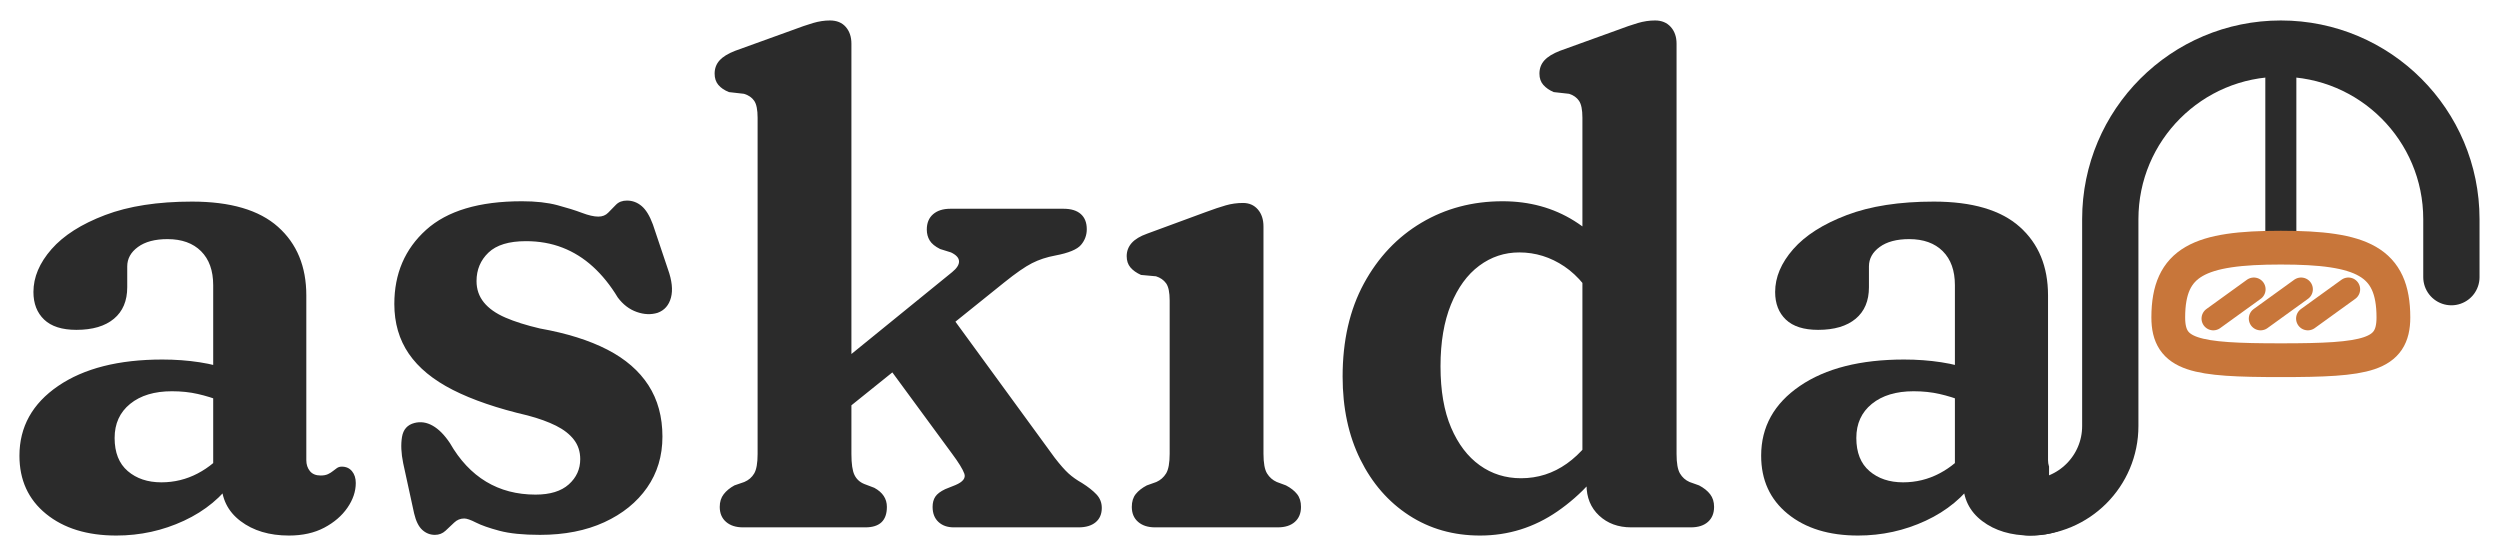
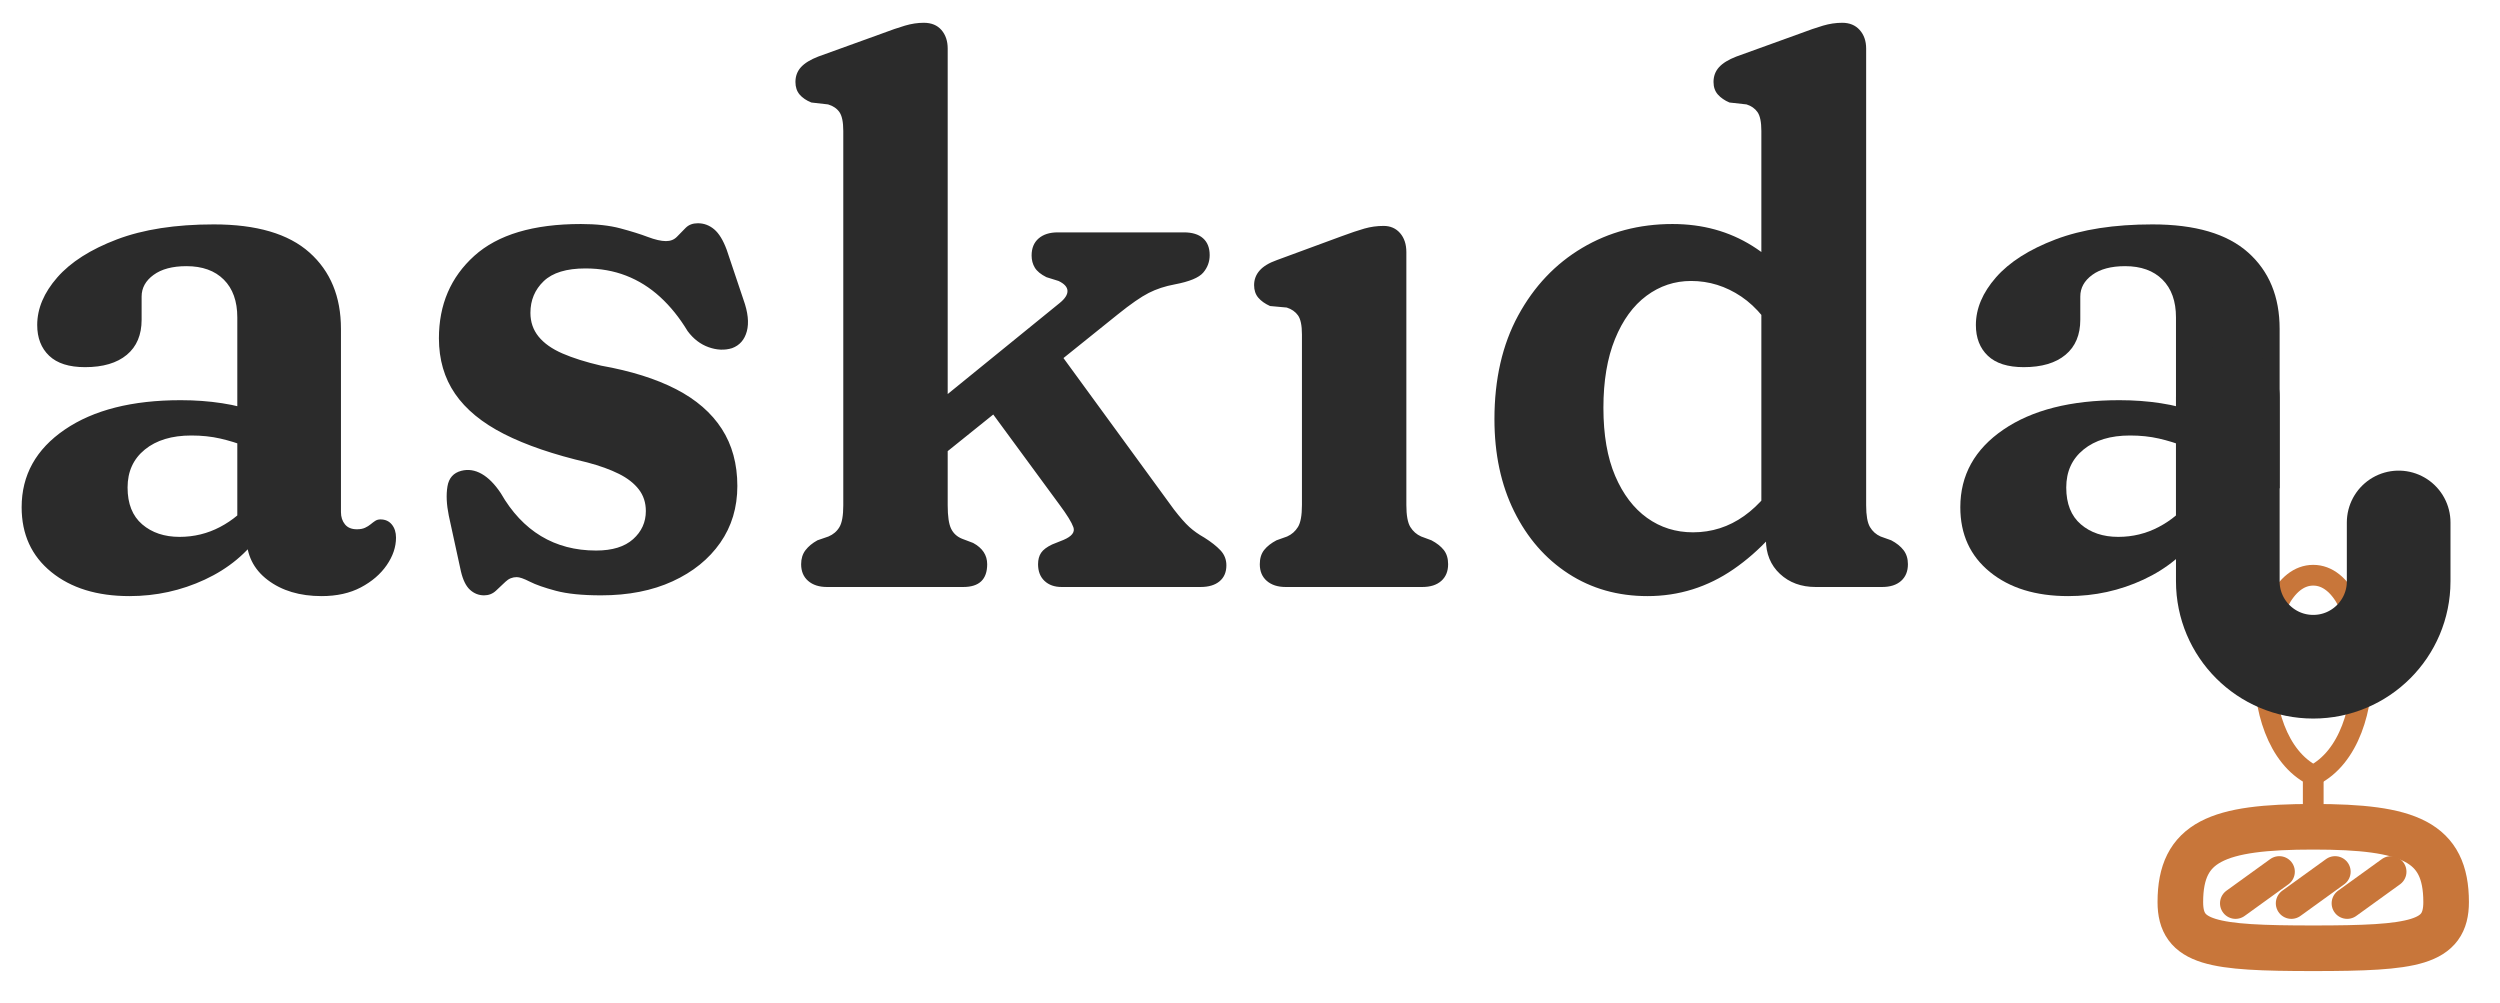
- <svg xmlns="http://www.w3.org/2000/svg" viewBox="20 -1546 7329 1606" role="img" aria-label="Askıda">
+ <svg xmlns="http://www.w3.org/2000/svg" viewBox="20 -1546 6584.4 2639.4" role="img" aria-label="Askıda">
  <defs>
-     <clipPath id="tail">
-       <path clip-rule="evenodd" d="M5046 -1600H7506V200H5046ZM6027 -1200H6406V-95H6027Z" />
+     <clipPath id="askida-wm-light">
+       <path d="M5046 -1600H7506V-260H5759V400H5046Z" />
    </clipPath>
  </defs>
+   <g fill="none" stroke-linecap="round" stroke-linejoin="round">
+     <path stroke="#C8763A" stroke-width="54.6" d="M6112.5 496.5C5922.5 401.5 5960.5 -31 6112.5 -31C6264.5 -31 6302.5 401.5 6112.5 496.5" />
+   </g>
  <path fill="#2B2B2B" d="M669 -133V-165L645 -180V-710Q645 -774 609.5 -809.5Q574 -845 511 -845Q456 -845 424.5 -822Q393 -799 393 -765V-704Q393 -644 354 -611.5Q315 -579 244 -579Q181 -579 149.5 -609Q118 -639 118 -690Q118 -755 171 -815.5Q224 -876 328 -915.5Q432 -955 583 -955Q752 -955 835 -881Q918 -807 918 -680V-197Q918 -178 928.5 -165Q939 -152 960 -152Q973 -152 981.5 -156Q990 -160 996 -165Q1002 -170 1008 -174Q1014 -178 1022 -178Q1041 -178 1052 -164.5Q1063 -151 1063 -130Q1063 -93 1038.5 -57.5Q1014 -22 970.5 1Q927 24 867 24Q781 24 725 -18.5Q669 -61 669 -133ZM77 -210Q77 -337 190.5 -414.5Q304 -492 496 -492Q553 -492 605 -484Q657 -476 694 -461L668 -370Q635 -383 600 -391Q565 -399 524 -399Q447 -399 401.5 -362Q356 -325 356 -262Q356 -198 394.5 -165Q433 -132 493 -132Q550 -132 599.5 -158Q649 -184 683 -228L707 -142Q653 -63 559.5 -19.5Q466 24 361 24Q233 24 155 -39.5Q77 -103 77 -210ZM1590 -96Q1654 -96 1687.5 -126Q1721 -156 1721 -200Q1721 -233 1702.5 -257Q1684 -281 1650 -298Q1616 -315 1567 -328Q1434 -359 1347.5 -403Q1261 -447 1218.5 -509Q1176 -571 1176 -655Q1176 -788 1269 -872Q1362 -956 1550 -956Q1611 -956 1654 -944.5Q1697 -933 1726 -922Q1755 -911 1774 -911Q1792 -911 1803 -922.5Q1814 -934 1826 -946Q1838 -958 1858 -958Q1882 -958 1901 -942Q1920 -926 1934 -888L1978 -757Q1996 -707 1987 -673.5Q1978 -640 1948 -629Q1919 -620 1886.5 -631.5Q1854 -643 1831 -674Q1799 -727 1758.5 -764Q1718 -801 1669 -820Q1620 -839 1562 -839Q1487 -839 1452 -805.5Q1417 -772 1417 -722Q1417 -686 1438.5 -659.5Q1460 -633 1501.5 -615Q1543 -597 1603 -583Q1721 -562 1800.5 -521Q1880 -480 1921 -416.5Q1962 -353 1962 -266Q1962 -181 1917 -116.5Q1872 -52 1791.5 -15Q1711 22 1603 22Q1529 22 1484 10Q1439 -2 1415.5 -14Q1392 -26 1381 -26Q1364 -26 1351.5 -14Q1339 -2 1326 10Q1313 22 1295 22Q1274 22 1258 7.5Q1242 -7 1234 -41L1202 -188Q1193 -232 1198.5 -265Q1204 -298 1235 -306Q1262 -313 1288.5 -298Q1315 -283 1339 -247Q1382 -172 1445 -134Q1508 -96 1590 -96ZM2198 0Q2167 0 2148.5 -16Q2130 -32 2130 -60Q2130 -82 2141.5 -97Q2153 -112 2173 -123L2202 -133Q2221 -141 2231 -158Q2241 -175 2241 -215V-1201Q2241 -1236 2231 -1250.5Q2221 -1265 2201 -1271L2157 -1276Q2137 -1284 2126 -1297Q2115 -1310 2115 -1330Q2115 -1353 2129.5 -1369Q2144 -1385 2175 -1397L2341 -1457Q2378 -1471 2403.5 -1478.5Q2429 -1486 2453 -1486Q2483 -1486 2499.5 -1467Q2516 -1448 2516 -1418V-215Q2516 -172 2525 -153.5Q2534 -135 2554 -127L2583 -116Q2620 -96 2620 -60Q2620 0 2557 0ZM2426 -435 2811 -748Q2832 -765 2831.5 -780Q2831 -795 2808 -806L2776 -816Q2754 -827 2745.5 -841Q2737 -855 2737 -873Q2737 -902 2755.5 -918Q2774 -934 2806 -934H3138Q3171 -934 3188.5 -918.5Q3206 -903 3206 -874Q3206 -848 3189 -828Q3172 -808 3114 -797Q3076 -790 3045.5 -774.5Q3015 -759 2964 -718L2464 -316ZM2772 -670 3112 -204Q3136 -173 3152.5 -158Q3169 -143 3192 -130Q3219 -113 3234.5 -96.5Q3250 -80 3250 -57Q3250 -30 3232 -15Q3214 0 3182 0H2816Q2788 0 2771 -16Q2754 -32 2754 -60Q2754 -78 2762 -90Q2770 -102 2791 -112L2821 -124Q2854 -138 2847 -157.5Q2840 -177 2811 -216L2587 -521ZM3724 -882V-216Q3724 -175 3734.5 -158Q3745 -141 3763 -133L3790 -123Q3811 -112 3822.5 -97.5Q3834 -83 3834 -60Q3834 -32 3816 -16Q3798 0 3766 0H3406Q3375 0 3356.5 -16Q3338 -32 3338 -60Q3338 -83 3349.5 -97.5Q3361 -112 3382 -123L3410 -133Q3428 -141 3438.5 -158Q3449 -175 3449 -216V-665Q3449 -701 3438.5 -715.5Q3428 -730 3409 -736L3365 -740Q3345 -749 3334 -762Q3323 -775 3323 -795Q3323 -817 3337.5 -833.5Q3352 -850 3383 -861L3554 -924Q3589 -937 3613.5 -944Q3638 -951 3664 -951Q3691 -951 3707.5 -932Q3724 -913 3724 -882ZM4671 -188 4659 -197V-1201Q4659 -1236 4649 -1250.5Q4639 -1265 4620 -1271L4575 -1276Q4556 -1284 4544.5 -1297Q4533 -1310 4533 -1330Q4533 -1353 4547.5 -1369Q4562 -1385 4593 -1397L4759 -1457Q4796 -1471 4821.5 -1478.5Q4847 -1486 4872 -1486Q4901 -1486 4918 -1467Q4935 -1448 4935 -1418V-215Q4935 -175 4945 -158Q4955 -141 4973 -133L5001 -123Q5022 -112 5033.5 -97Q5045 -82 5045 -60Q5045 -32 5027 -16Q5009 0 4977 0H4802Q4745 0 4708 -34.5Q4671 -69 4671 -125ZM3956 -442Q3956 -600 4018.5 -715Q4081 -830 4187 -893Q4293 -956 4425 -956Q4543 -956 4635 -898.5Q4727 -841 4784 -736L4712 -635Q4667 -724 4606 -765Q4545 -806 4474 -806Q4409 -806 4356.5 -767Q4304 -728 4273.5 -653Q4243 -578 4243 -472Q4243 -365 4274 -292.5Q4305 -220 4358 -182Q4411 -144 4479 -144Q4553 -144 4613.5 -187Q4674 -230 4718 -312L4765 -242Q4689 -118 4586 -47Q4483 24 4359 24Q4242 24 4151 -35Q4060 -94 4008 -199Q3956 -304 3956 -442Z" />
-   <path fill="#2B2B2B" clip-path="url(#tail)" d="M5775 -133V-165L5751 -180V-710Q5751 -774 5715.5 -809.5Q5680 -845 5617 -845Q5562 -845 5530.5 -822Q5499 -799 5499 -765V-704Q5499 -644 5460 -611.5Q5421 -579 5350 -579Q5287 -579 5255.5 -609Q5224 -639 5224 -690Q5224 -755 5277 -815.5Q5330 -876 5434 -915.5Q5538 -955 5689 -955Q5858 -955 5941 -881Q6024 -807 6024 -680V-197Q6024 -178 6034.5 -165Q6045 -152 6066 -152Q6079 -152 6087.5 -156Q6096 -160 6102 -165Q6108 -170 6114 -174Q6120 -178 6128 -178Q6147 -178 6158 -164.5Q6169 -151 6169 -130Q6169 -93 6144.5 -57.5Q6120 -22 6076.5 1Q6033 24 5973 24Q5887 24 5831 -18.5Q5775 -61 5775 -133ZM5183 -210Q5183 -337 5296.5 -414.5Q5410 -492 5602 -492Q5659 -492 5711 -484Q5763 -476 5800 -461L5774 -370Q5741 -383 5706 -391Q5671 -399 5630 -399Q5553 -399 5507.5 -362Q5462 -325 5462 -262Q5462 -198 5500.5 -165Q5539 -132 5599 -132Q5656 -132 5705.5 -158Q5755 -184 5789 -228L5813 -142Q5759 -63 5665.5 -19.5Q5572 24 5467 24Q5339 24 5261 -39.5Q5183 -103 5183 -210Z" />
+   <path fill="#2B2B2B" clip-path="url(#askida-wm-light)" d="M5775 -133V-165L5751 -180V-710Q5751 -774 5715.5 -809.5Q5680 -845 5617 -845Q5562 -845 5530.5 -822Q5499 -799 5499 -765V-704Q5499 -644 5460 -611.5Q5421 -579 5350 -579Q5287 -579 5255.5 -609Q5224 -639 5224 -690Q5224 -755 5277 -815.5Q5330 -876 5434 -915.5Q5538 -955 5689 -955Q5858 -955 5941 -881Q6024 -807 6024 -680V-197Q6024 -178 6034.5 -165Q6045 -152 6066 -152Q6079 -152 6087.5 -156Q6096 -160 6102 -165Q6108 -170 6114 -174Q6120 -178 6128 -178Q6147 -178 6158 -164.5Q6169 -151 6169 -130Q6169 -93 6144.5 -57.5Q6120 -22 6076.5 1Q6033 24 5973 24Q5887 24 5831 -18.5Q5775 -61 5775 -133ZM5183 -210Q5183 -337 5296.5 -414.5Q5410 -492 5602 -492Q5659 -492 5711 -484Q5763 -476 5800 -461L5774 -370Q5741 -383 5706 -391Q5671 -399 5630 -399Q5553 -399 5507.5 -362Q5462 -325 5462 -262Q5462 -198 5500.5 -165Q5539 -132 5599 -132Q5656 -132 5705.5 -158Q5755 -184 5789 -228L5813 -142Q5759 -63 5665.5 -19.5Q5572 24 5467 24Q5339 24 5261 -39.5Q5183 -103 5183 -210Z" />
  <g fill="none" stroke-linecap="round" stroke-linejoin="round">
-     <path stroke="#2B2B2B" stroke-width="165" d="M5968 -58.5A238.5 238.5 0 0 0 6206.5 -297V-903.5A500 500 0 0 1 7206.5 -903.5v170" />
-     <path stroke="#2B2B2B" stroke-width="91" d="M6706.5 -1403.5V-820" />
-     <path stroke="#C8763A" stroke-width="99" d="M6376.5 -615.4C6376.5 -780.4 6468.9 -820 6706.5 -820C6944.1 -820 7036.5 -780.4 7036.5 -615.4C7036.5 -503.2 6957.3 -490 6706.5 -490C6455.7 -490 6376.5 -503.2 6376.5 -615.4Z" />
-     <path stroke="#C8763A" stroke-width="69" d="M6508.5 -612.1L6627.3 -697.9M6647.1 -612.1L6765.9 -697.9M6785.7 -612.1L6904.5 -697.9" />
+     <path stroke="#2B2B2B" stroke-width="273" d="M5887.5 -500V-15A225 225 0 0 0 6112.5 210A225 225 0 0 0 6337.5 -15V-170" />
+     <path stroke="#C8763A" stroke-width="54.6" d="M6112.5 496.5V631.5" />
+     <path stroke="#C8763A" stroke-width="120.1" d="M5762.5 829.9C5762.5 669.9 5860.5 631.5 6112.5 631.5C6364.5 631.5 6462.5 669.9 6462.5 829.9C6462.5 938.7 6378.5 951.5 6112.5 951.5C5846.5 951.5 5762.5 938.7 5762.5 829.9Z" />
+     <path stroke="#C8763A" stroke-width="81.9" d="M5907.9 833.1L6023.1 749.9M6054.9 833.1L6170.1 749.9M6201.9 833.1L6317.1 749.9" />
  </g>
</svg>
